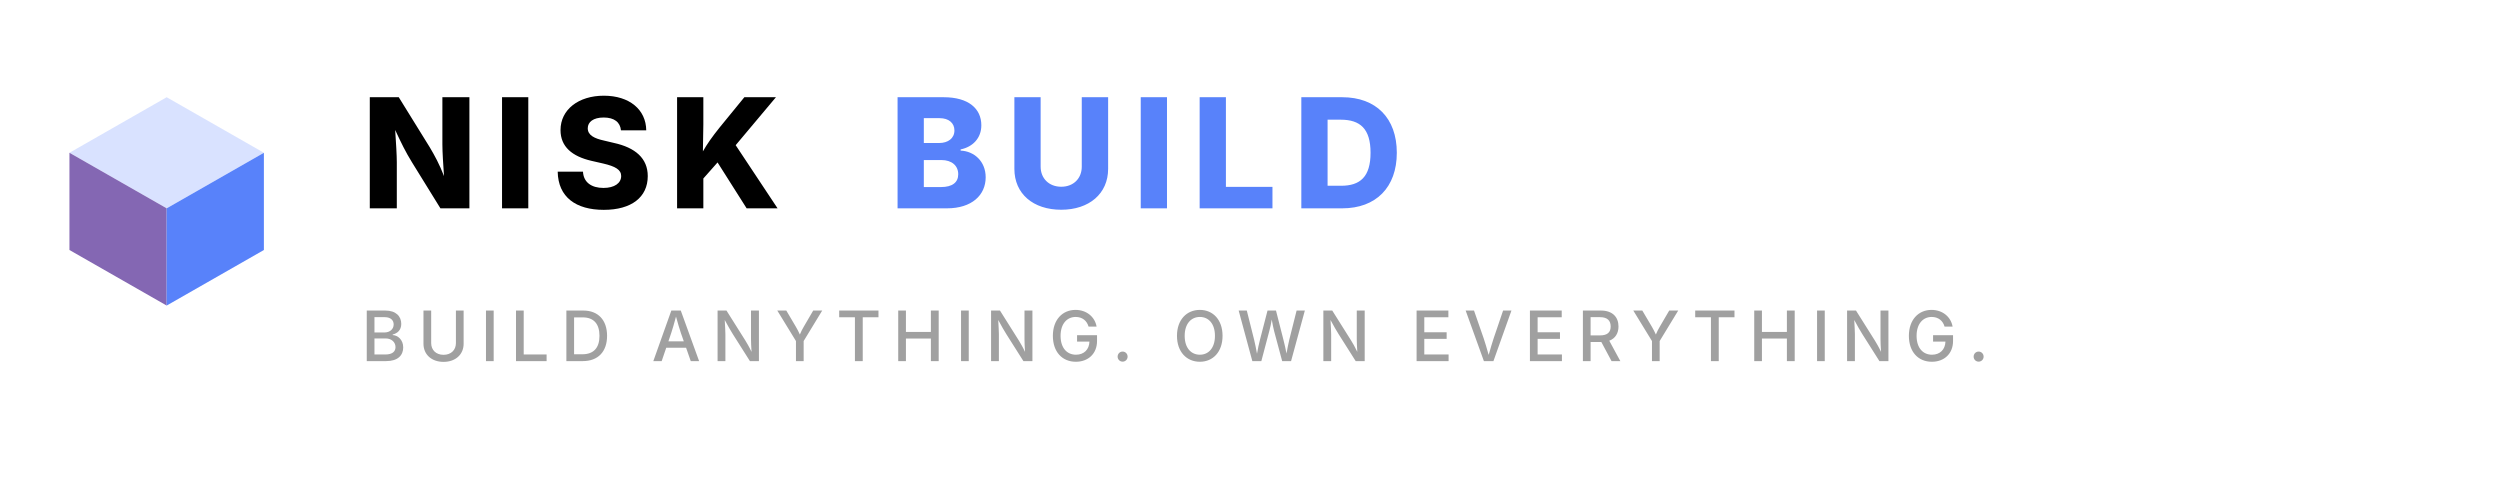
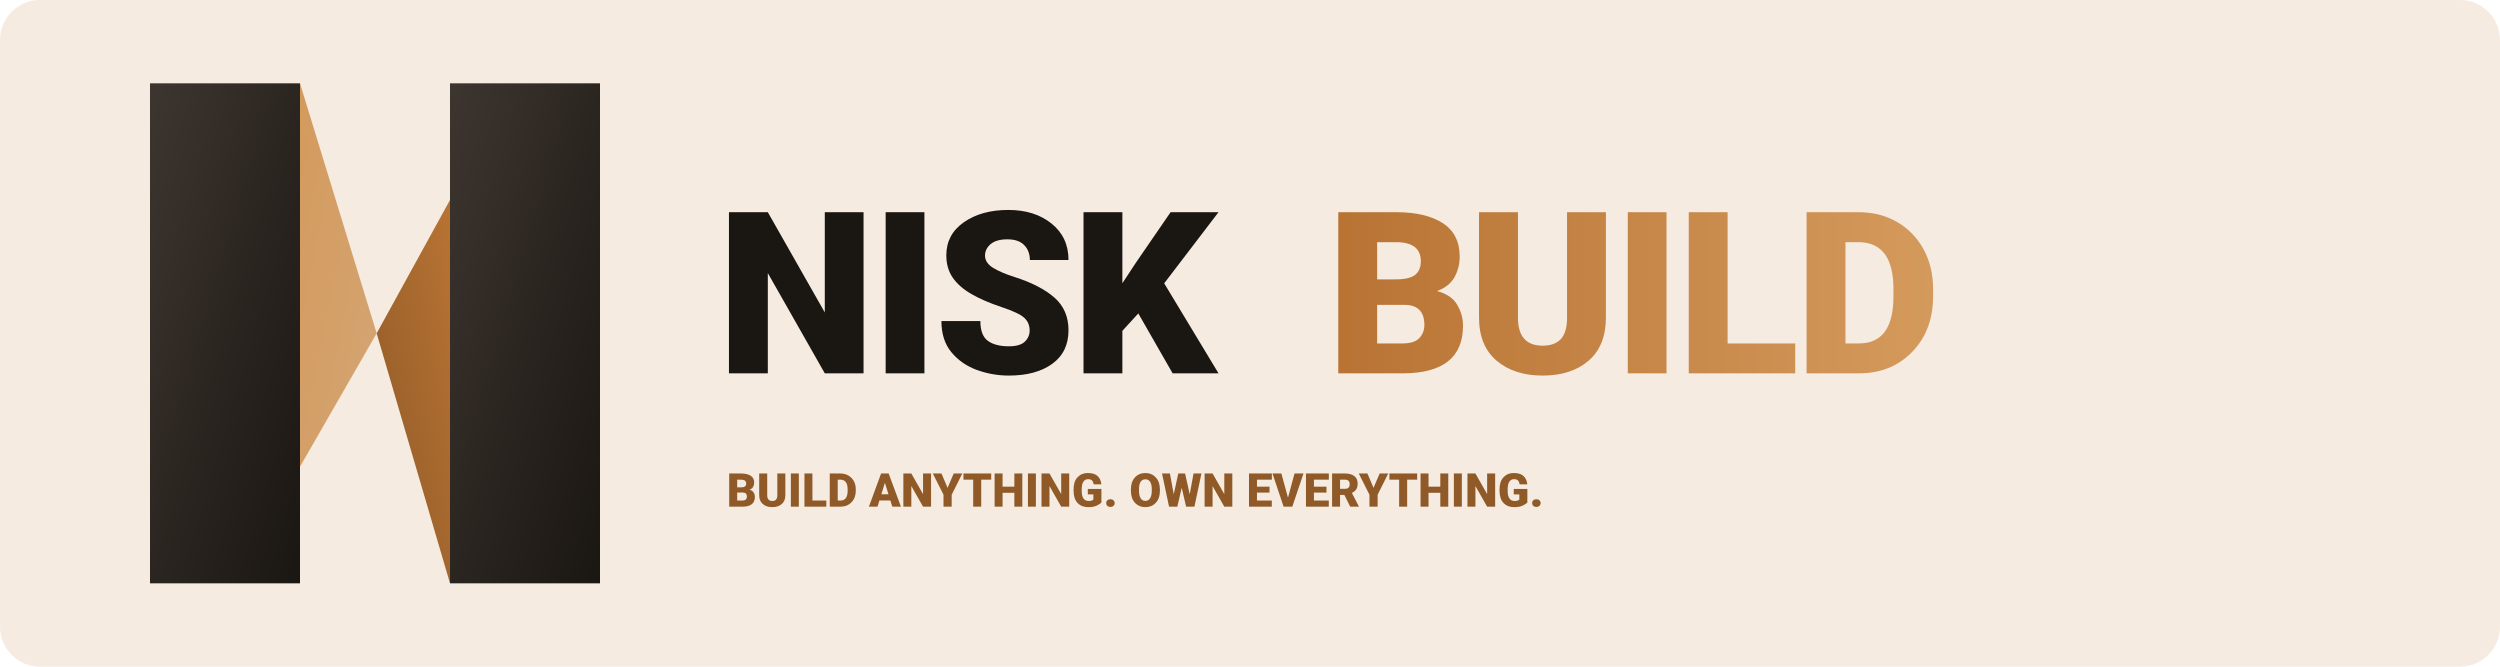
- <svg xmlns="http://www.w3.org/2000/svg" viewBox="0 0 360 72" fill="none" aria-labelledby="niskbuild-lockup-light-title">
-   <g transform="translate(4,8)">
-     <polygon points="20,6 34,14 20,22 6,14" fill="#D9E2FF" />
-     <polygon points="6,14 20,22 20,36 6,28" fill="#8467B3" />
-     <polygon points="20,22 34,14 34,28 20,36" fill="#5882FA" />
+ <svg xmlns="http://www.w3.org/2000/svg" viewBox="0 0 750 200" width="750" height="200" aria-label="NiskBuild — light background lockup" role="img">
+   <defs>
+     <linearGradient id="ironPillarsLight" x1="0%" y1="0%" x2="100%" y2="100%">
+       <stop offset="0%" stop-color="#3d3530" />
+       <stop offset="100%" stop-color="#1a1612" />
+     </linearGradient>
+     <linearGradient id="copperFacetLLight" x1="0%" y1="0%" x2="100%" y2="100%">
+       <stop offset="0%" stop-color="#d49a5c" />
+       <stop offset="100%" stop-color="#d4a574" />
+     </linearGradient>
+     <linearGradient id="copperFacetRLight" x1="0%" y1="100%" x2="100%" y2="0%">
+       <stop offset="0%" stop-color="#8f5a28" />
+       <stop offset="100%" stop-color="#b87333" />
+     </linearGradient>
+     <linearGradient id="buildCopperLight" x1="0%" y1="0%" x2="100%" y2="0%">
+       <stop offset="0%" stop-color="#8f5a28" />
+       <stop offset="50%" stop-color="#b87333" />
+       <stop offset="100%" stop-color="#d49a5c" />
+     </linearGradient>
+   </defs>
+   <rect width="100%" height="100%" fill="#f5ebe0" rx="12" />
+   <g transform="translate(45, 25)">
+     <path d="M 0,0 L 45,0 L 45,150 L 0,150 Z" fill="url(#ironPillarsLight)" />
+     <path d="M 90,0 L 135,0 L 135,150 L 90,150 Z" fill="url(#ironPillarsLight)" />
+     <path d="M 45,0 L 68,75 L 45,115 L 45,45 Z" fill="url(#copperFacetLLight)" />
+     <path d="M 90,150 L 68,75 L 90,35 L 90,105 Z" fill="url(#copperFacetRLight)" />
  </g>
-   <text x="52" y="30" font-family="system-ui,-apple-system,'Segoe UI',sans-serif" font-size="22" font-weight="800" letter-spacing="0.1em" fill="#000000">NISK</text>
-   <text x="128" y="30" font-family="system-ui,-apple-system,'Segoe UI',sans-serif" font-size="22" font-weight="800" letter-spacing="0.1em" fill="#5882FA">BUILD</text>
-   <text x="52" y="52" font-family="system-ui,-apple-system,'Segoe UI',sans-serif" font-size="10" font-weight="500" letter-spacing="0.16em" fill="#A0A0A0">BUILD ANYTHING. OWN EVERYTHING.</text>
+   <g transform="translate(215, 112)">
+     <text font-family="system-ui,-apple-system,BlinkMacSystemFont,'Segoe UI',Roboto,sans-serif" font-size="68" font-weight="900" letter-spacing="-1.5">
+       <tspan fill="#1a1612">NISK</tspan>
+       <tspan fill="url(#buildCopperLight)" dx="16">BUILD</tspan>
+     </text>
+   </g>
+   <g transform="translate(218, 152)">
+     <text font-family="system-ui,-apple-system,BlinkMacSystemFont,'Segoe UI',Roboto,monospace" font-size="14" font-weight="900" fill="#8f5a28">BUILD ANYTHING. OWN EVERYTHING.</text>
+   </g>
</svg>
